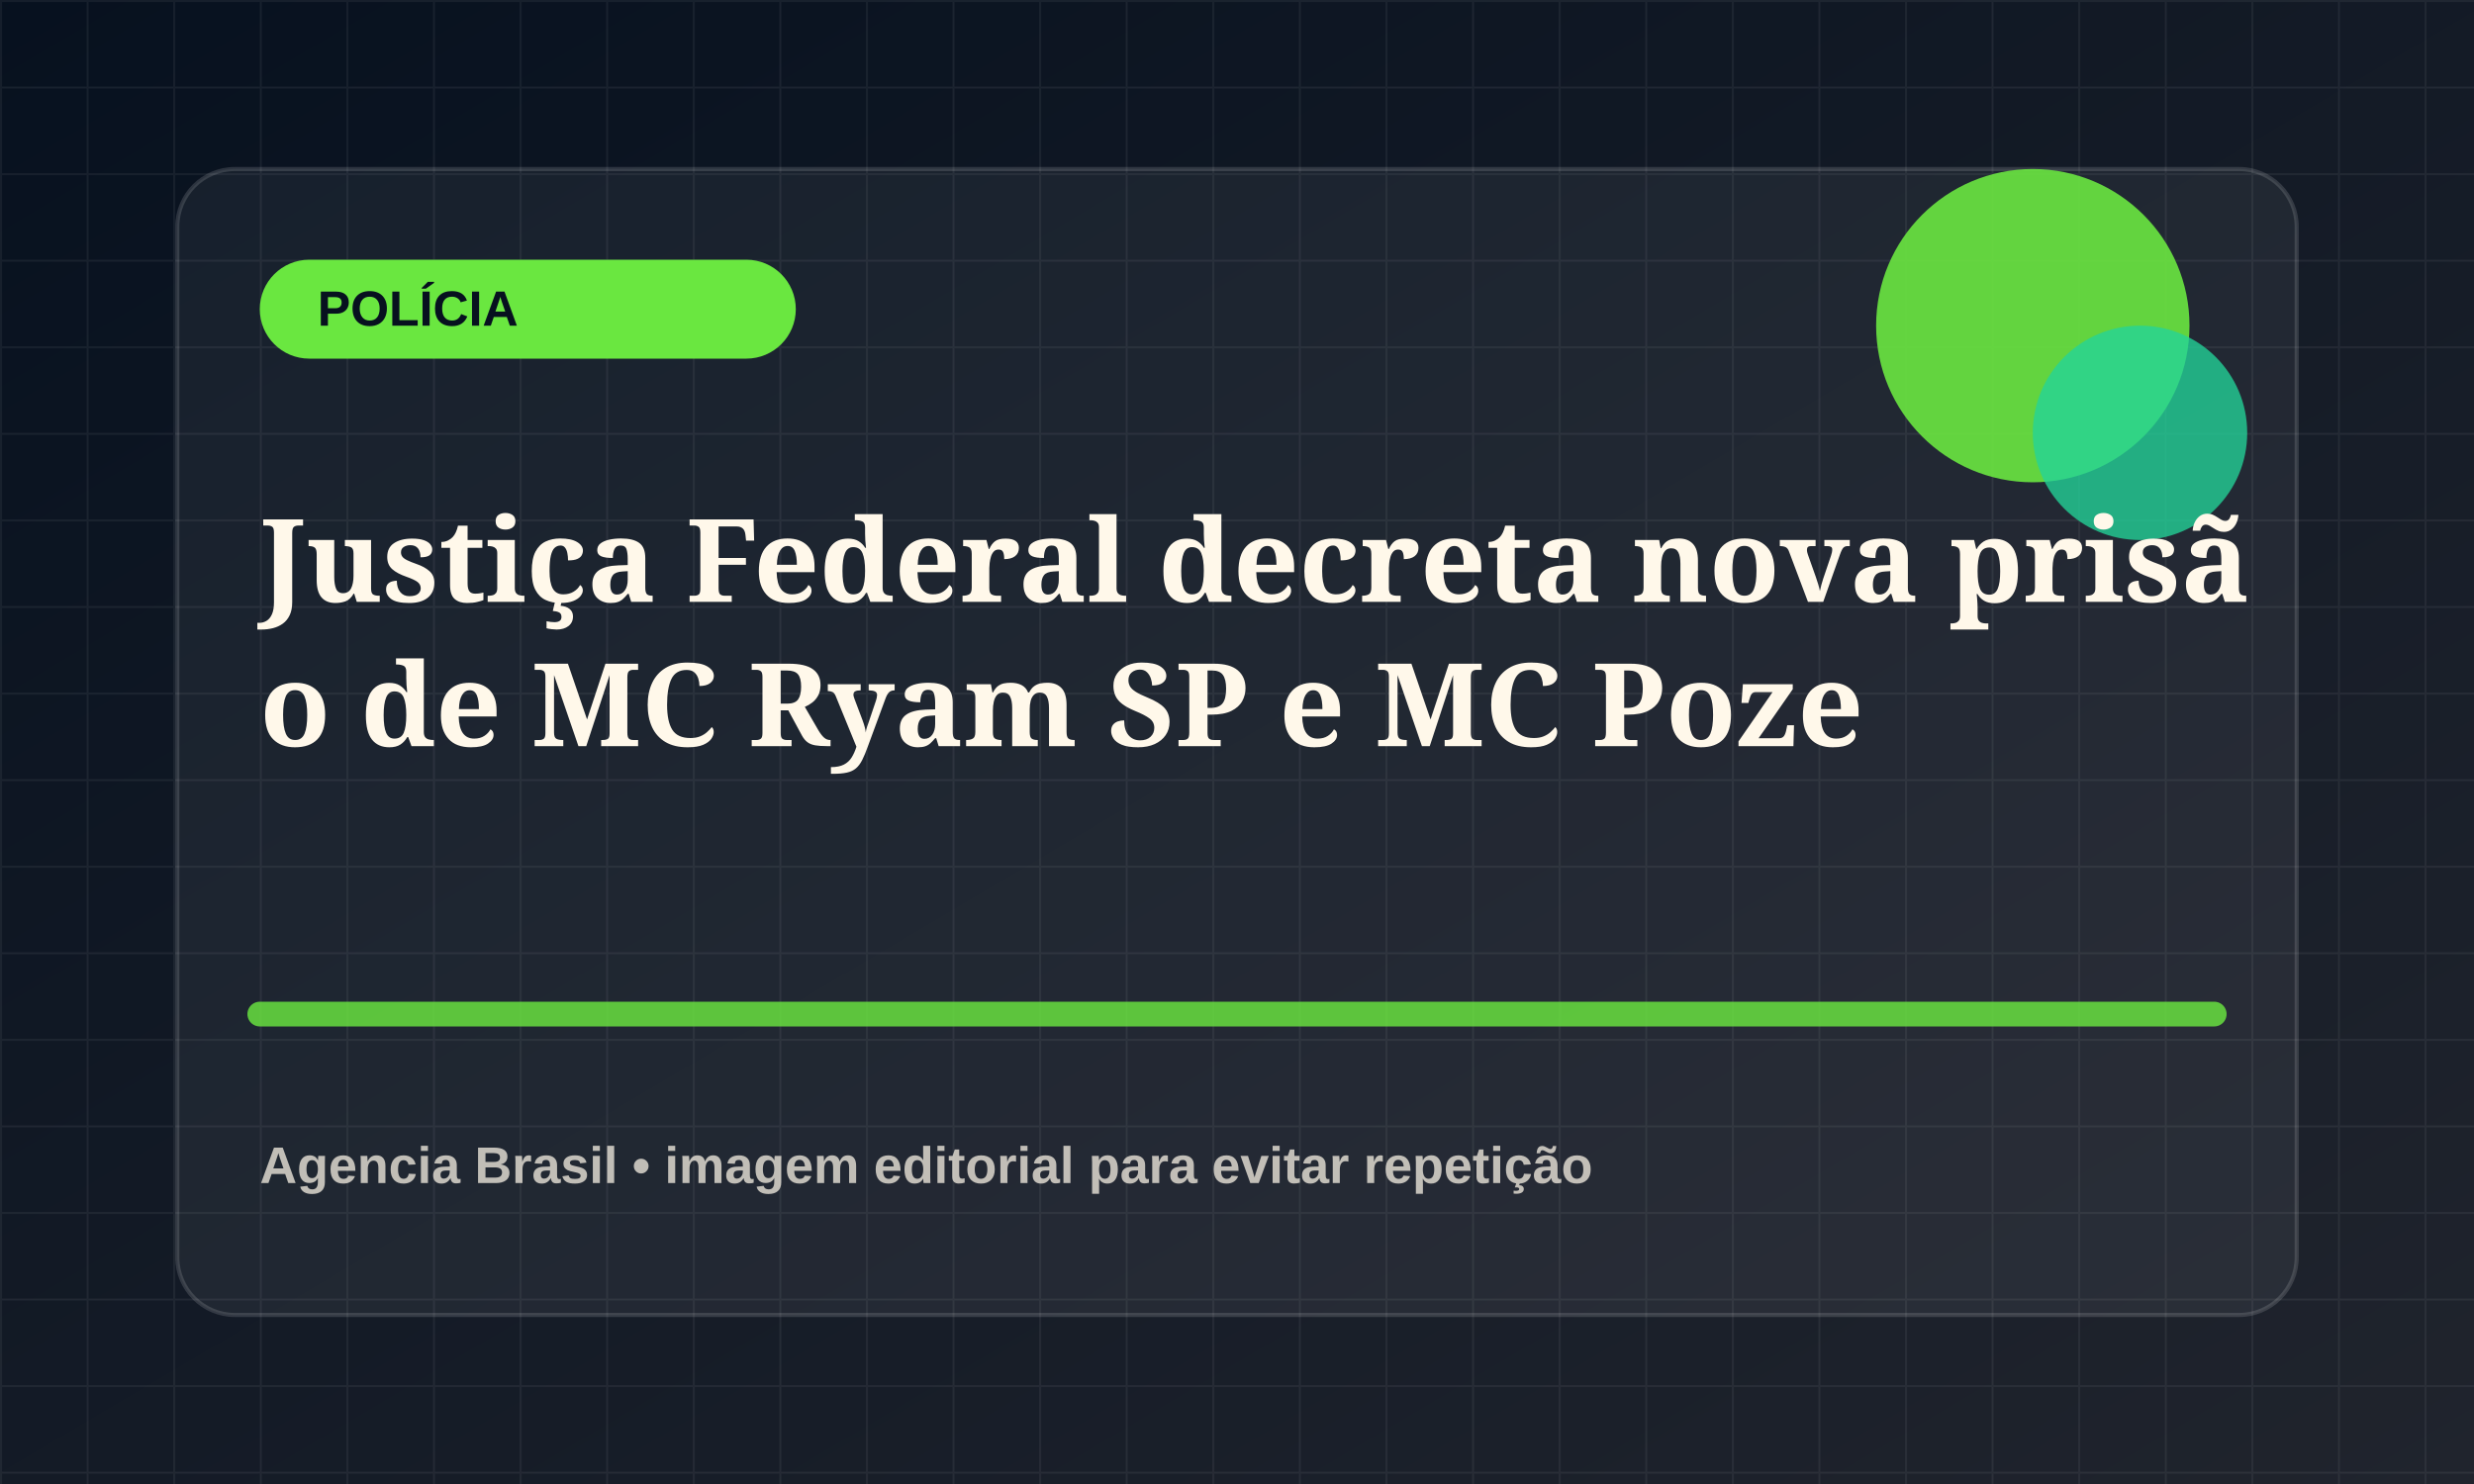
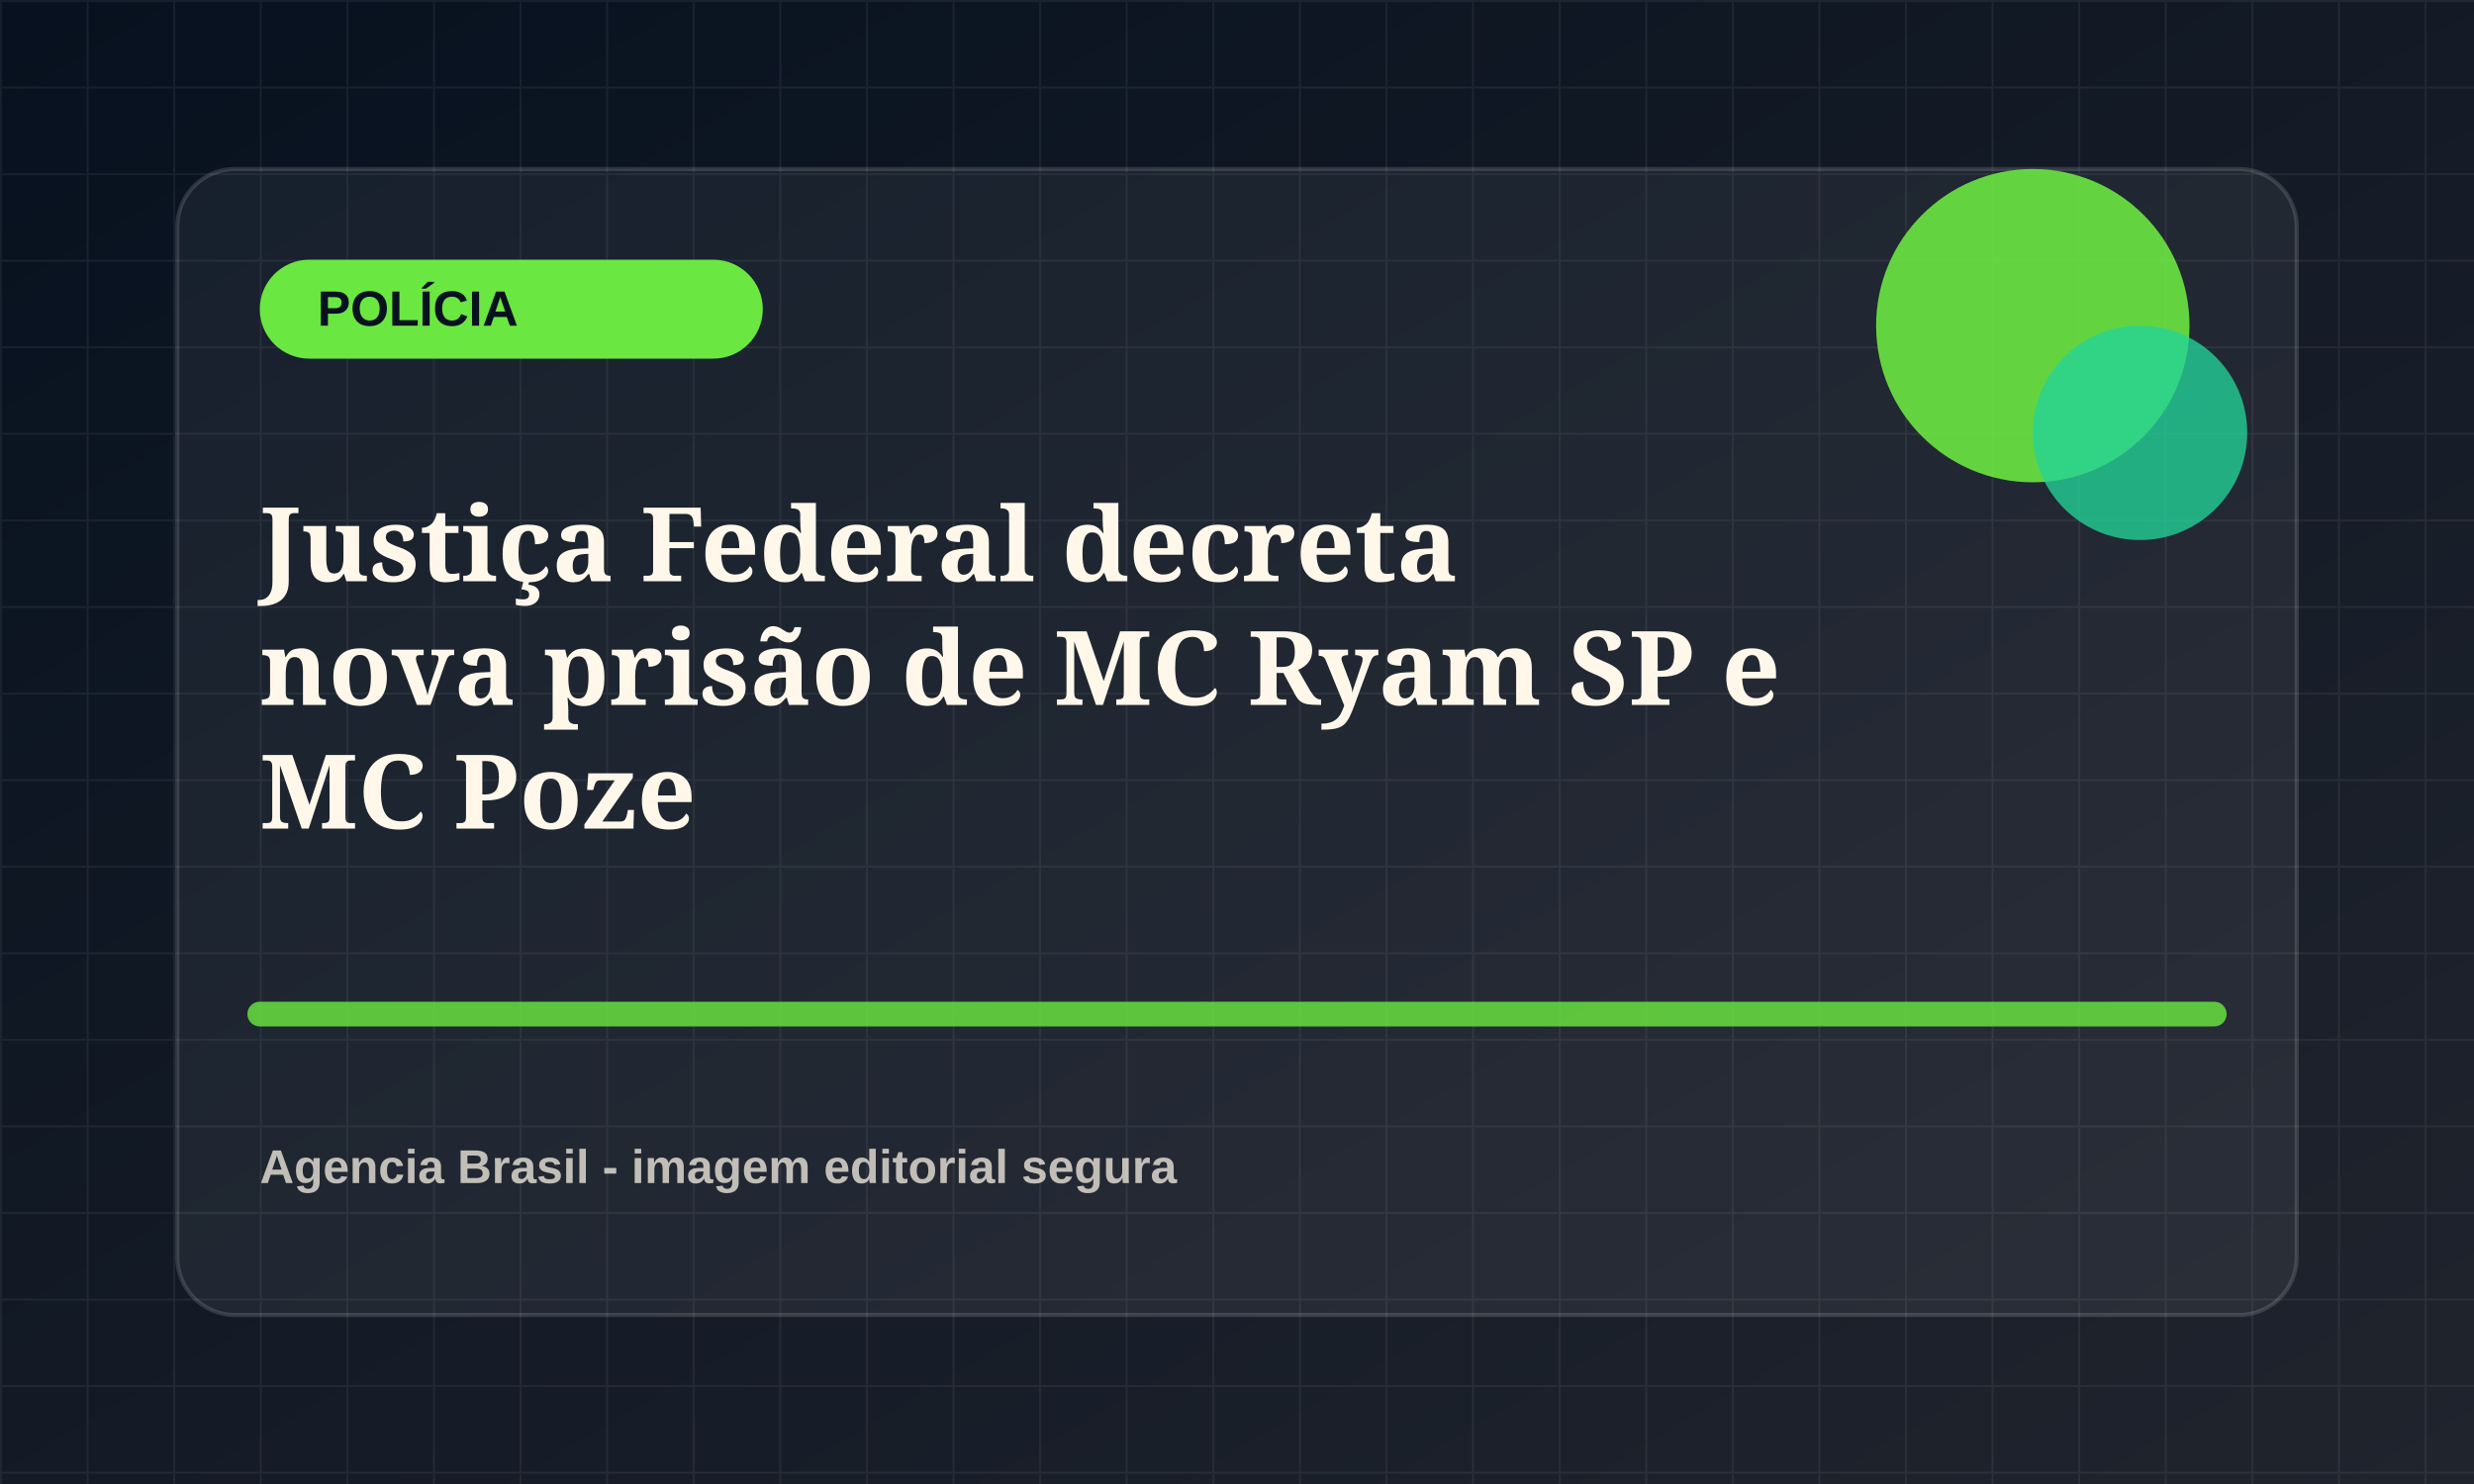
<svg xmlns="http://www.w3.org/2000/svg" viewBox="0 0 1200 720">
  <defs>
    <linearGradient id="bg" x1="0" x2="1" y1="0" y2="1">
      <stop offset="0" stop-color="#07111f" />
      <stop offset="1" stop-color="#20242d" />
    </linearGradient>
    <pattern id="grid" width="42" height="42" patternUnits="userSpaceOnUse">
      <path d="M42 0H0v42" fill="none" stroke="rgba(255,255,255,.055)" stroke-width="2" />
    </pattern>
  </defs>
  <rect width="1200" height="720" fill="url(#bg)" />
  <rect width="1200" height="720" fill="url(#grid)" />
  <rect x="86" y="82" width="1028" height="556" rx="28" fill="rgba(255,255,255,.055)" stroke="rgba(255,255,255,.14)" stroke-width="2" />
-   <rect x="126" y="126" width="260" height="48" rx="24" fill="hsl(105 78% 58%)" />
+   <rect x="126" y="126" width="244" height="48" rx="24" fill="hsl(105 78% 58%)" />
  <text x="154" y="158" fill="#07111f" font-family="Arial, sans-serif" font-size="24" font-weight="800">POLÍCIA</text>
  <circle cx="986" cy="158" r="76" fill="hsl(105 78% 58%)" opacity=".9" />
  <circle cx="1038" cy="210" r="52" fill="hsl(160 72% 48%)" opacity=".78" />
  <path d="M126 492h948" stroke="hsl(105 78% 58%)" stroke-width="12" stroke-linecap="round" opacity=".82" />
-   <text x="126" y="292" fill="#fff8ea" font-family="Georgia, serif" font-size="56" font-weight="700">
-     <tspan x="126" dy="0">Justiça Federal decreta nova prisã</tspan>
-     <tspan x="126" dy="70">o de MC Ryam SP e MC Poze</tspan>
-     <tspan x="126" dy="70" />
+   <text x="126" y="282" fill="#fff8ea" font-family="Georgia, serif" font-size="50" font-weight="700">
+     <tspan x="126" dy="0">Justiça Federal decreta</tspan>
+     <tspan x="126" dy="60">nova prisão de MC Ryam SP e</tspan>
+     <tspan x="126" dy="60">MC Poze</tspan>
  </text>
-   <text x="126" y="574" fill="rgba(255,248,234,.72)" font-family="Arial, sans-serif" font-size="25" font-weight="700">Agencia Brasil • imagem editorial para evitar repetição</text>
+   <text x="126" y="574" fill="rgba(255,248,234,.72)" font-family="Arial, sans-serif" font-size="23" font-weight="700">Agencia Brasil - imagem editorial segura</text>
</svg>
